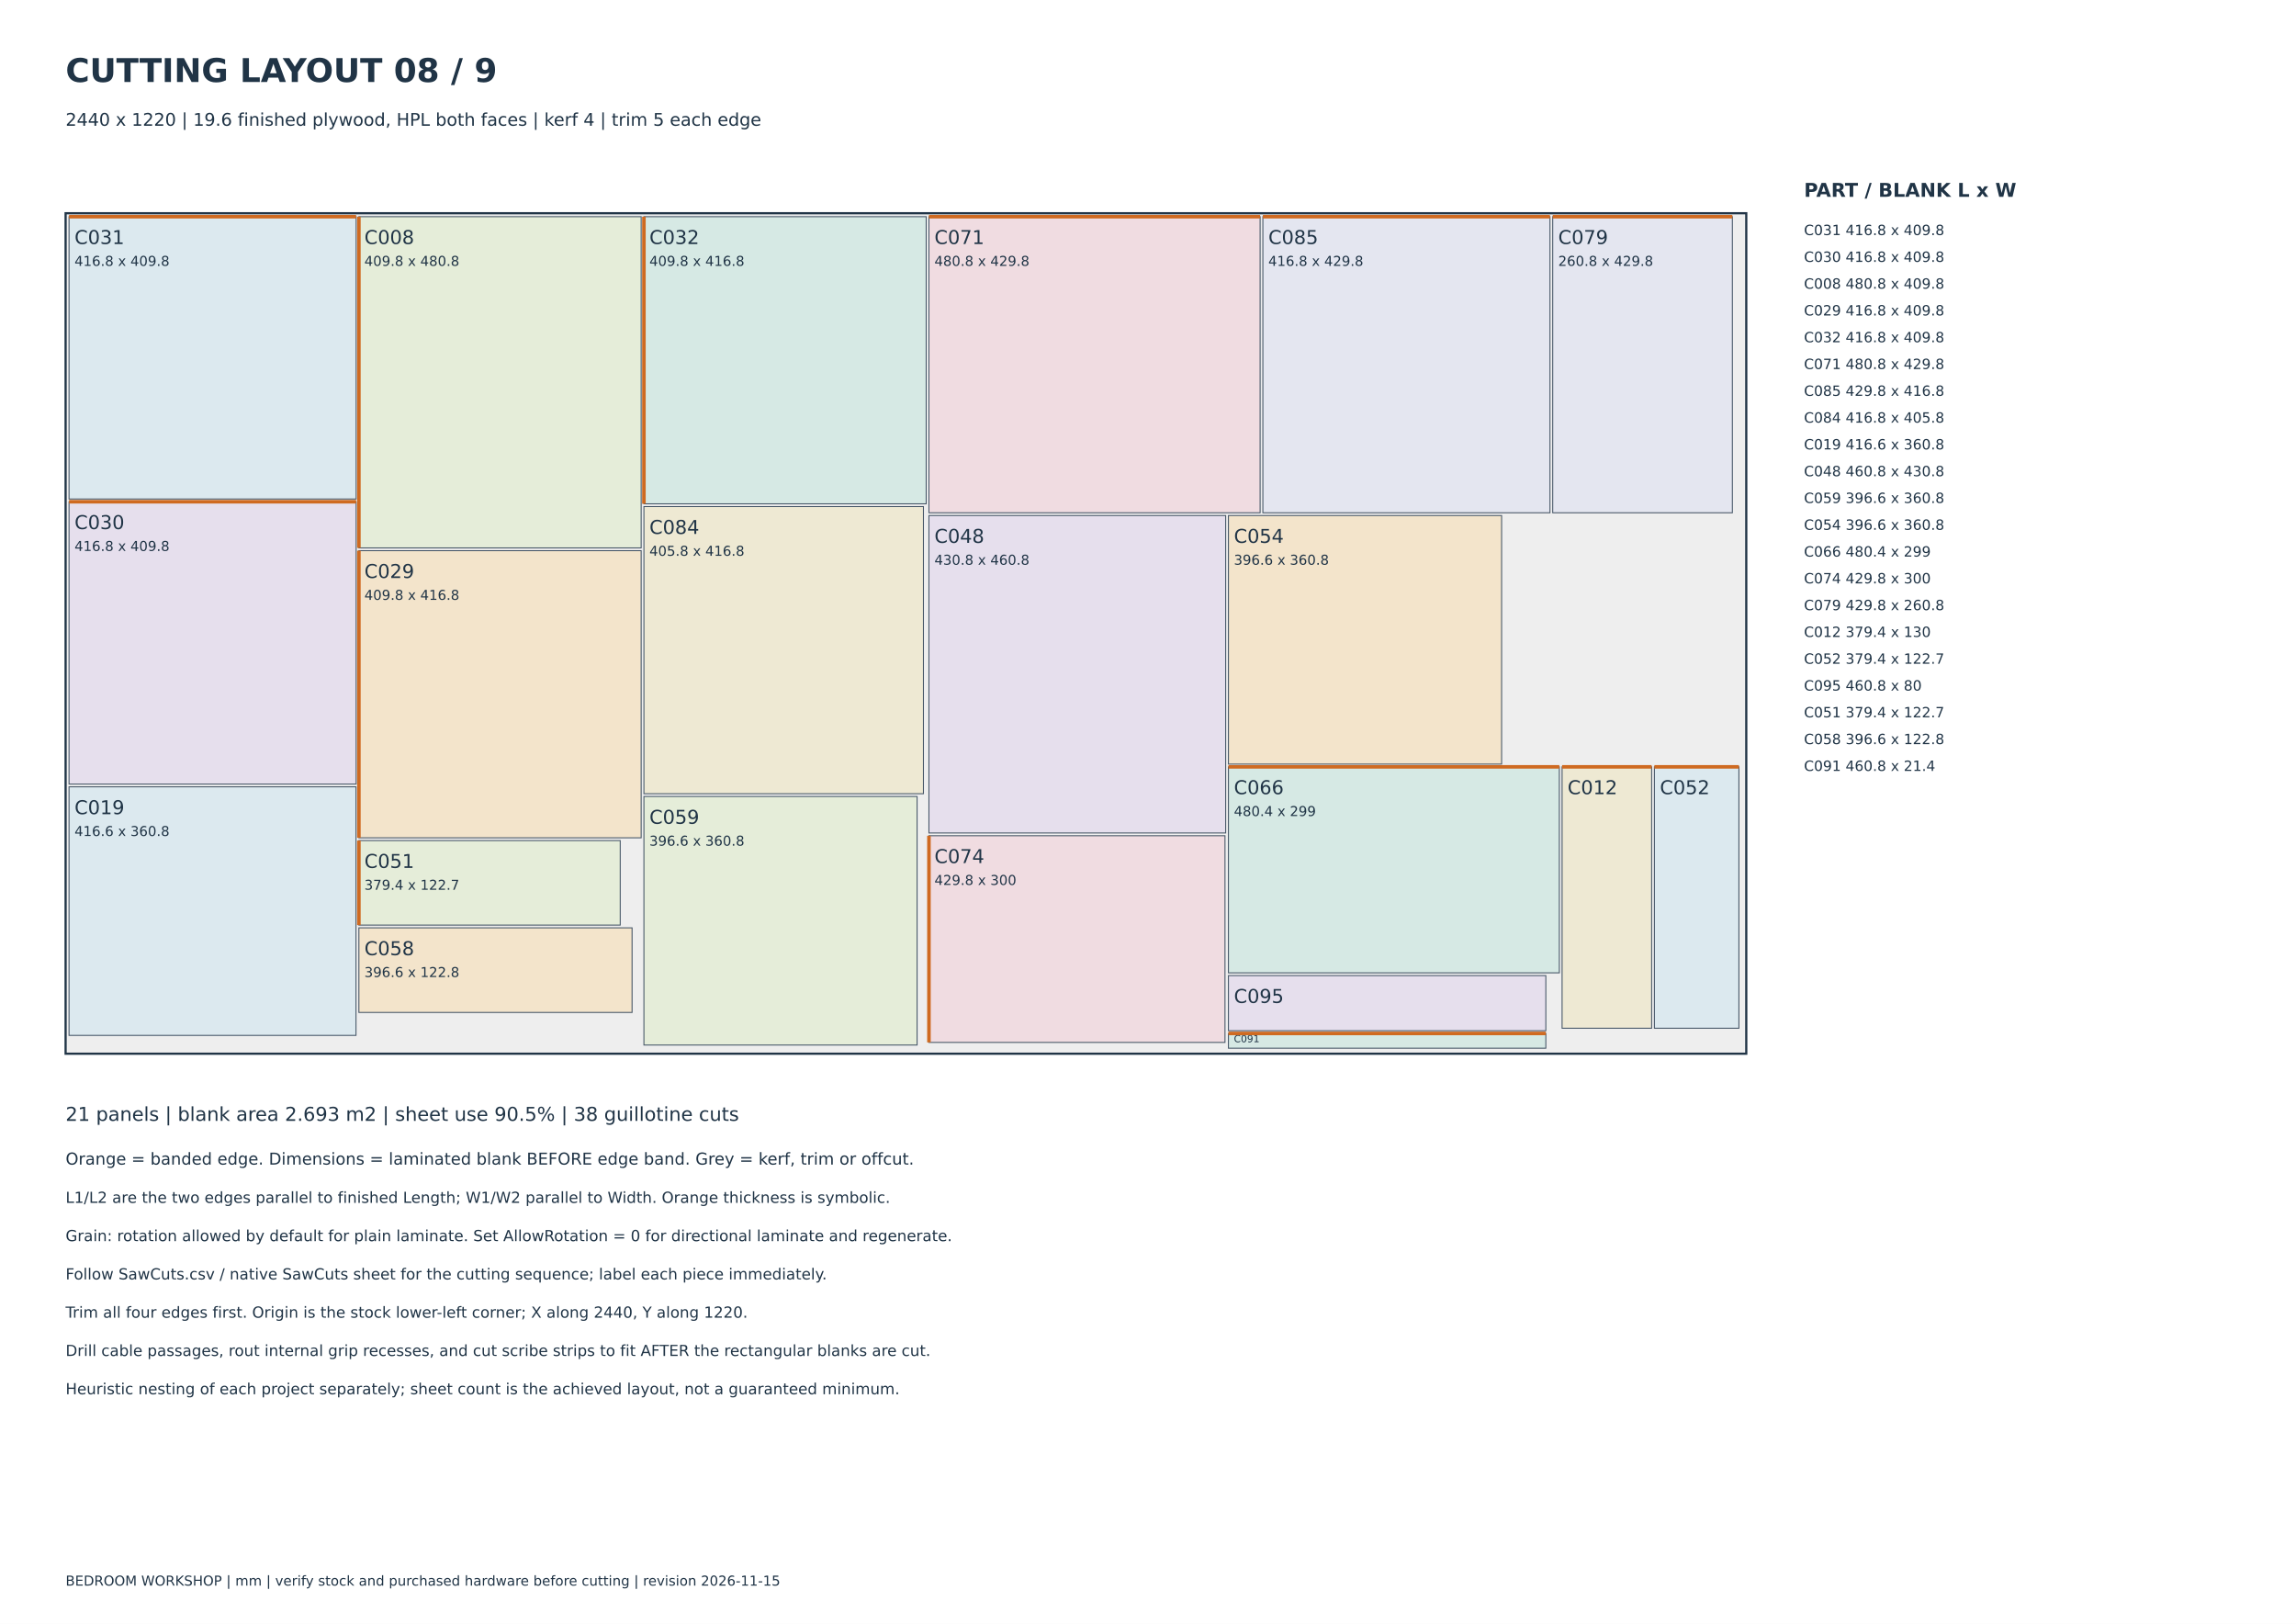
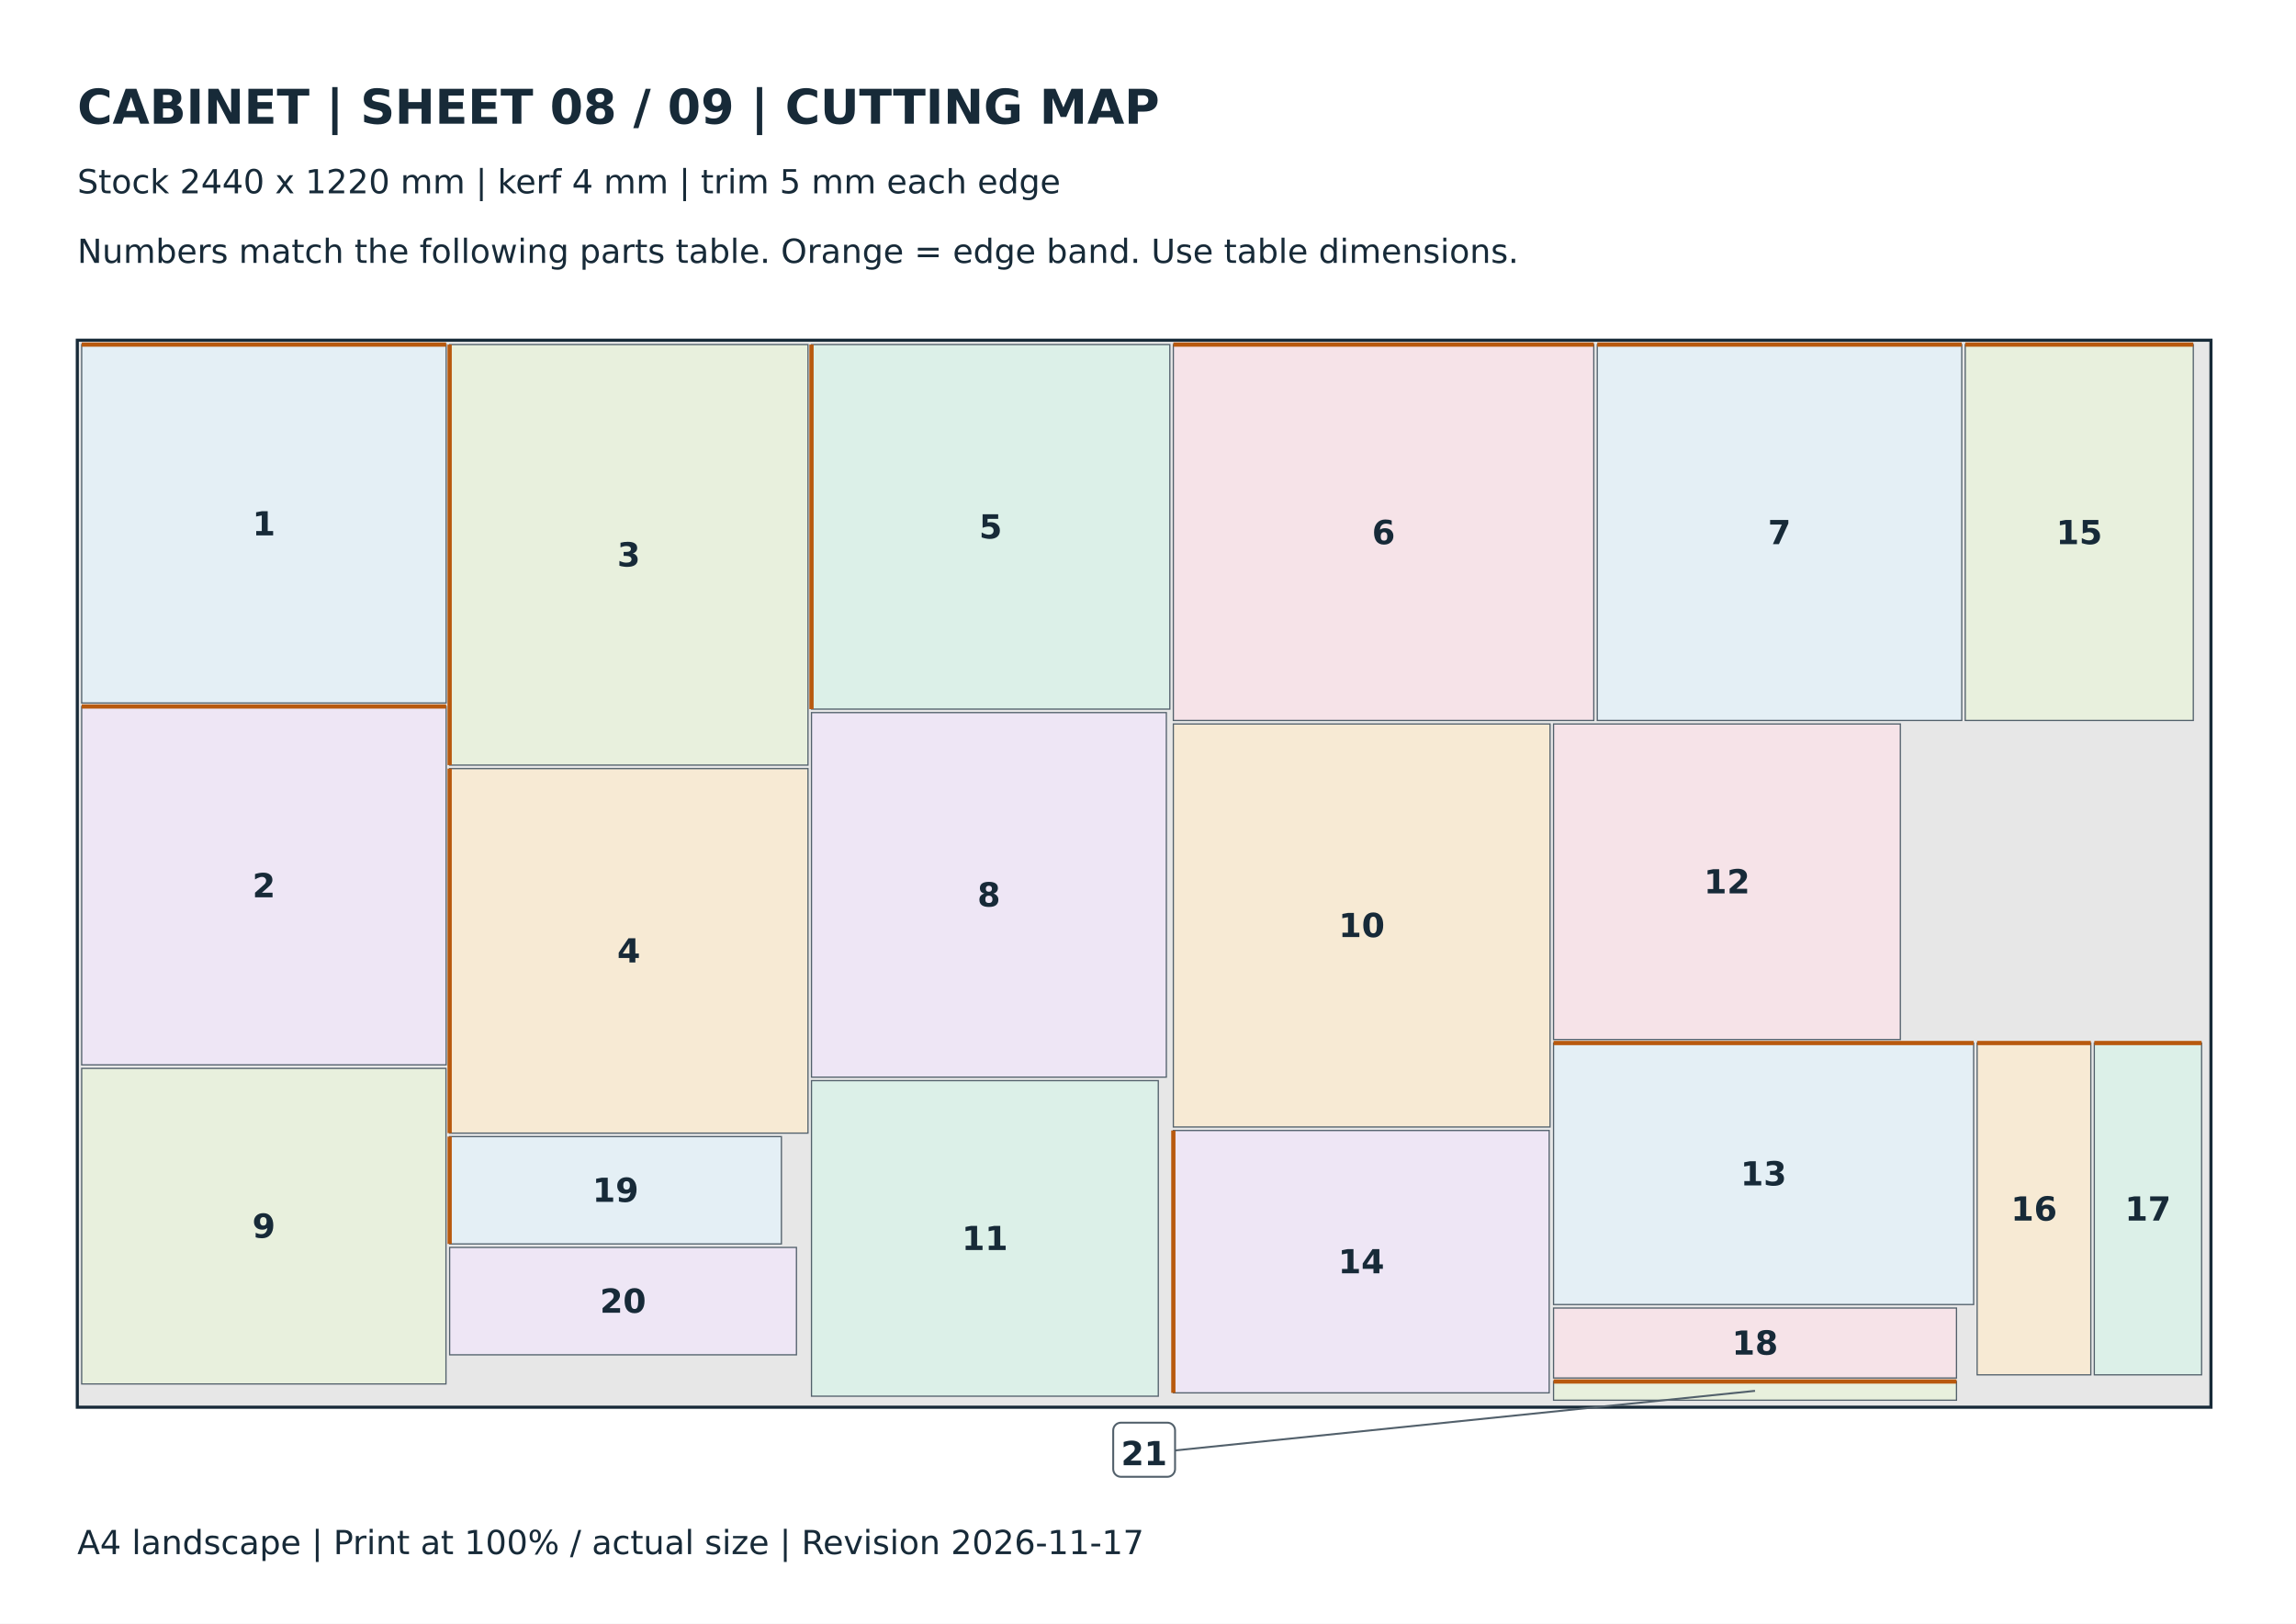
- <svg xmlns="http://www.w3.org/2000/svg" width="420mm" height="297mm" viewBox="0 0 420 297">
-   <rect width="420" height="297" fill="white" />
-   <style>text {font-family:DejaVu Sans,sans-serif;fill:#203446} .small{font-size:2.5px} .body{font-size:3.1px}</style>
-   <text x="12" y="15" font-size="6" font-weight="bold">CUTTING LAYOUT 08 / 9</text>
-   <text x="12" y="23" font-size="3.2">2440 x 1220 | 19.6 finished plywood, HPL both faces | kerf 4 | trim 5 each edge</text>
-   <text x="12" y="290" class="small">BEDROOM WORKSHOP | mm | verify stock and purchased hardware before cutting | revision 2026-11-15</text>
-   <rect x="12" y="39" width="307.44" height="153.72" fill="#eeeeee" stroke="#203446" stroke-width=".4" />
-   <rect x="12.63" y="39.63" width="52.517" height="51.635" fill="#dce9ef" stroke="#465667" stroke-width=".18" />
-   <text x="13.63" y="44.63" font-size="3.5">C031</text>
-   <text x="13.63" y="48.63" font-size="2.5">416.8 x 409.8</text>
-   <path d="M12.63 39.63 L65.147 39.63" stroke="#cf6a21" stroke-width=".65" />
-   <rect x="12.63" y="91.769" width="52.517" height="51.635" fill="#e6dfed" stroke="#465667" stroke-width=".18" />
-   <text x="13.63" y="96.769" font-size="3.5">C030</text>
-   <text x="13.63" y="100.769" font-size="2.5">416.8 x 409.8</text>
-   <path d="M12.63 91.769 L65.147 91.769" stroke="#cf6a21" stroke-width=".65" />
-   <rect x="65.651" y="39.63" width="51.635" height="60.581" fill="#e5edd9" stroke="#465667" stroke-width=".18" />
-   <text x="66.651" y="44.63" font-size="3.5">C008</text>
-   <text x="66.651" y="48.63" font-size="2.5">409.8 x 480.8</text>
-   <path d="M65.651 39.63 L65.651 100.211" stroke="#cf6a21" stroke-width=".65" />
-   <rect x="65.651" y="100.715" width="51.635" height="52.517" fill="#f3e4cb" stroke="#465667" stroke-width=".18" />
-   <text x="66.651" y="105.715" font-size="3.5">C029</text>
-   <text x="66.651" y="109.715" font-size="2.5">409.8 x 416.8</text>
-   <path d="M65.651 100.715 L65.651 153.232" stroke="#cf6a21" stroke-width=".65" />
-   <rect x="117.79" y="39.63" width="51.635" height="52.517" fill="#d6e9e4" stroke="#465667" stroke-width=".18" />
-   <text x="118.79" y="44.63" font-size="3.5">C032</text>
-   <text x="118.79" y="48.63" font-size="2.5">409.8 x 416.8</text>
-   <path d="M117.79 39.63 L117.79 92.147" stroke="#cf6a21" stroke-width=".65" />
-   <rect x="169.928" y="39.63" width="60.581" height="54.155" fill="#f0dce1" stroke="#465667" stroke-width=".18" />
-   <text x="170.928" y="44.63" font-size="3.5">C071</text>
-   <text x="170.928" y="48.63" font-size="2.5">480.8 x 429.8</text>
-   <path d="M169.928 39.63 L230.509 39.63" stroke="#cf6a21" stroke-width=".65" />
-   <rect x="231.013" y="39.63" width="52.517" height="54.155" fill="#e4e6f0" stroke="#465667" stroke-width=".18" />
-   <text x="232.013" y="44.63" font-size="3.5">C085</text>
-   <text x="232.013" y="48.63" font-size="2.5">416.8 x 429.8</text>
-   <path d="M231.013 39.63 L283.53 39.63" stroke="#cf6a21" stroke-width=".65" />
-   <rect x="117.79" y="92.651" width="51.131" height="52.517" fill="#eee9d3" stroke="#465667" stroke-width=".18" />
-   <text x="118.79" y="97.651" font-size="3.5">C084</text>
-   <text x="118.79" y="101.651" font-size="2.5">405.8 x 416.8</text>
-   <rect x="12.63" y="143.908" width="52.492" height="45.461" fill="#dce9ef" stroke="#465667" stroke-width=".18" />
-   <text x="13.63" y="148.908" font-size="3.5">C019</text>
-   <text x="13.63" y="152.908" font-size="2.5">416.6 x 360.8</text>
-   <rect x="169.928" y="94.289" width="54.281" height="58.061" fill="#e6dfed" stroke="#465667" stroke-width=".18" />
-   <text x="170.928" y="99.289" font-size="3.5">C048</text>
-   <text x="170.928" y="103.289" font-size="2.5">430.8 x 460.8</text>
-   <rect x="117.79" y="145.672" width="49.972" height="45.461" fill="#e5edd9" stroke="#465667" stroke-width=".18" />
-   <text x="118.79" y="150.672" font-size="3.5">C059</text>
-   <text x="118.79" y="154.672" font-size="2.5">396.6 x 360.8</text>
-   <rect x="224.713" y="94.289" width="49.972" height="45.461" fill="#f3e4cb" stroke="#465667" stroke-width=".18" />
-   <text x="225.713" y="99.289" font-size="3.5">C054</text>
-   <text x="225.713" y="103.289" font-size="2.5">396.6 x 360.8</text>
-   <rect x="224.713" y="140.254" width="60.53" height="37.674" fill="#d6e9e4" stroke="#465667" stroke-width=".18" />
-   <text x="225.713" y="145.254" font-size="3.5">C066</text>
-   <text x="225.713" y="149.254" font-size="2.5">480.4 x 299</text>
-   <path d="M224.713 140.254 L285.244 140.254" stroke="#cf6a21" stroke-width=".65" />
-   <rect x="169.928" y="152.854" width="54.155" height="37.8" fill="#f0dce1" stroke="#465667" stroke-width=".18" />
-   <text x="170.928" y="157.854" font-size="3.5">C074</text>
-   <text x="170.928" y="161.854" font-size="2.5">429.8 x 300</text>
-   <path d="M169.928 152.854 L169.928 190.654" stroke="#cf6a21" stroke-width=".65" />
-   <rect x="284.034" y="39.63" width="32.861" height="54.155" fill="#e4e6f0" stroke="#465667" stroke-width=".18" />
-   <text x="285.034" y="44.63" font-size="3.5">C079</text>
-   <text x="285.034" y="48.63" font-size="2.5">260.8 x 429.8</text>
-   <path d="M284.034 39.63 L316.895 39.63" stroke="#cf6a21" stroke-width=".65" />
-   <rect x="285.748" y="140.254" width="16.38" height="47.804" fill="#eee9d3" stroke="#465667" stroke-width=".18" />
-   <text x="286.748" y="145.254" font-size="3.5">C012</text>
-   <path d="M285.748 140.254 L302.128 140.254" stroke="#cf6a21" stroke-width=".65" />
-   <rect x="302.632" y="140.254" width="15.46" height="47.804" fill="#dce9ef" stroke="#465667" stroke-width=".18" />
-   <text x="303.632" y="145.254" font-size="3.5">C052</text>
-   <path d="M302.632 140.254 L318.092 140.254" stroke="#cf6a21" stroke-width=".65" />
-   <rect x="224.713" y="178.432" width="58.061" height="10.08" fill="#e6dfed" stroke="#465667" stroke-width=".18" />
-   <text x="225.713" y="183.432" font-size="3.5">C095</text>
-   <rect x="65.651" y="153.736" width="47.804" height="15.46" fill="#e5edd9" stroke="#465667" stroke-width=".18" />
-   <text x="66.651" y="158.736" font-size="3.5">C051</text>
-   <text x="66.651" y="162.736" font-size="2.5">379.4 x 122.7</text>
-   <path d="M65.651 153.736 L65.651 169.196" stroke="#cf6a21" stroke-width=".65" />
-   <rect x="65.651" y="169.7" width="49.972" height="15.473" fill="#f3e4cb" stroke="#465667" stroke-width=".18" />
-   <text x="66.651" y="174.7" font-size="3.5">C058</text>
-   <text x="66.651" y="178.7" font-size="2.5">396.6 x 122.8</text>
-   <rect x="224.713" y="189.016" width="58.061" height="2.696" fill="#d6e9e4" stroke="#465667" stroke-width=".18" />
-   <text x="225.713" y="190.616" font-size="1.8">C091</text>
-   <path d="M224.713 189.016 L282.774 189.016" stroke="#cf6a21" stroke-width=".65" />
-   <text x="12" y="205" font-size="3.5">21 panels | blank area 2.693 m2 | sheet use 90.5% | 38 guillotine cuts</text>
-   <text x="12" y="213" font-size="3">Orange = banded edge. Dimensions = laminated blank BEFORE edge band. Grey = kerf, trim or offcut.</text>
-   <text x="12" y="220" font-size="2.8">L1/L2 are the two edges parallel to finished Length; W1/W2 parallel to Width. Orange thickness is symbolic.</text>
-   <text x="12" y="227" font-size="2.8">Grain: rotation allowed by default for plain laminate. Set AllowRotation = 0 for directional laminate and regenerate.</text>
-   <text x="12" y="234" font-size="2.8">Follow SawCuts.csv / native SawCuts sheet for the cutting sequence; label each piece immediately.</text>
-   <text x="12" y="241" font-size="2.8">Trim all four edges first. Origin is the stock lower-left corner; X along 2440, Y along 1220.</text>
-   <text x="12" y="248" font-size="2.8">Drill cable passages, rout internal grip recesses, and cut scribe strips to fit AFTER the rectangular blanks are cut.</text>
-   <text x="12" y="255" font-size="2.8">Heuristic nesting of each project separately; sheet count is the achieved layout, not a guaranteed minimum.</text>
-   <text x="330" y="36" font-size="3.5" font-weight="bold">PART / BLANK L x W</text>
-   <text x="330" y="43.0" font-size="2.6">C031  416.8 x 409.8</text>
-   <text x="330" y="47.9" font-size="2.6">C030  416.8 x 409.8</text>
-   <text x="330" y="52.8" font-size="2.6">C008  480.8 x 409.8</text>
-   <text x="330" y="57.7" font-size="2.6">C029  416.8 x 409.8</text>
-   <text x="330" y="62.6" font-size="2.6">C032  416.8 x 409.8</text>
-   <text x="330" y="67.5" font-size="2.6">C071  480.8 x 429.8</text>
-   <text x="330" y="72.4" font-size="2.6">C085  429.8 x 416.8</text>
-   <text x="330" y="77.3" font-size="2.6">C084  416.8 x 405.8</text>
-   <text x="330" y="82.2" font-size="2.6">C019  416.6 x 360.8</text>
-   <text x="330" y="87.1" font-size="2.6">C048  460.8 x 430.8</text>
-   <text x="330" y="92.0" font-size="2.6">C059  396.6 x 360.8</text>
-   <text x="330" y="96.9" font-size="2.6">C054  396.6 x 360.8</text>
-   <text x="330" y="101.8" font-size="2.6">C066  480.4 x 299</text>
-   <text x="330" y="106.7" font-size="2.6">C074  429.8 x 300</text>
-   <text x="330" y="111.6" font-size="2.6">C079  429.8 x 260.8</text>
-   <text x="330" y="116.5" font-size="2.6">C012  379.4 x 130</text>
-   <text x="330" y="121.4" font-size="2.6">C052  379.4 x 122.7</text>
-   <text x="330" y="126.3" font-size="2.6">C095  460.8 x 80</text>
-   <text x="330" y="131.2" font-size="2.6">C051  379.4 x 122.7</text>
-   <text x="330" y="136.1" font-size="2.6">C058  396.6 x 122.8</text>
-   <text x="330" y="141.0" font-size="2.6">C091  460.8 x 21.4</text>
+ <svg xmlns="http://www.w3.org/2000/svg" width="297mm" height="210mm" viewBox="0 0 297 210">
+   <rect width="297" height="210" fill="white" />
+   <style>text {font-family:DejaVu Sans,sans-serif;fill:#172a38}</style>
+   <text x="10" y="16" font-size="6.2" font-weight="bold">CABINET | SHEET 08 / 09 | CUTTING MAP</text>
+   <text x="10" y="25" font-size="4.3">Stock 2440 x 1220 mm | kerf 4 mm | trim 5 mm each edge</text>
+   <text x="10" y="201" font-size="4.3">A4 landscape | Print at 100% / actual size | Revision 2026-11-17</text>
+   <text x="10" y="34" font-size="4.3">Numbers match the following parts table. Orange = edge band. Use table dimensions.</text>
+   <rect x="10" y="44" width="276.0" height="138.0" fill="#e7e7e7" stroke="#172a38" stroke-width=".4" />
+   <rect x="10.566" y="44.566" width="47.146" height="46.354" fill="#e4eff5" stroke="#52606b" stroke-width=".16" />
+   <path d="M10.566 44.566 L57.712 44.566" stroke="#b8590e" stroke-width=".55" />
+   <text x="34.139" y="69.243" font-size="4.3" text-anchor="middle" font-weight="bold">1</text>
+   <rect x="10.566" y="91.372" width="47.146" height="46.354" fill="#eee6f5" stroke="#52606b" stroke-width=".16" />
+   <path d="M10.566 91.372 L57.712 91.372" stroke="#b8590e" stroke-width=".55" />
+   <text x="34.139" y="116.05" font-size="4.3" text-anchor="middle" font-weight="bold">2</text>
+   <rect x="58.164" y="44.566" width="46.354" height="54.386" fill="#e8f0dd" stroke="#52606b" stroke-width=".16" />
+   <path d="M58.164 44.566 L58.164 98.951" stroke="#b8590e" stroke-width=".55" />
+   <text x="81.341" y="73.258" font-size="4.3" text-anchor="middle" font-weight="bold">3</text>
+   <rect x="58.164" y="99.404" width="46.354" height="47.146" fill="#f7ead4" stroke="#52606b" stroke-width=".16" />
+   <path d="M58.164 99.404 L58.164 146.55" stroke="#b8590e" stroke-width=".55" />
+   <text x="81.341" y="124.477" font-size="4.3" text-anchor="middle" font-weight="bold">4</text>
+   <rect x="104.971" y="44.566" width="46.354" height="47.146" fill="#dcf0e8" stroke="#52606b" stroke-width=".16" />
+   <path d="M104.971 44.566 L104.971 91.712" stroke="#b8590e" stroke-width=".55" />
+   <text x="128.148" y="69.639" font-size="4.3" text-anchor="middle" font-weight="bold">5</text>
+   <rect x="151.778" y="44.566" width="54.386" height="48.617" fill="#f6e3e8" stroke="#52606b" stroke-width=".16" />
+   <path d="M151.778 44.566 L206.164 44.566" stroke="#b8590e" stroke-width=".55" />
+   <text x="178.971" y="70.374" font-size="4.3" text-anchor="middle" font-weight="bold">6</text>
+   <rect x="206.616" y="44.566" width="47.146" height="48.617" fill="#e4eff5" stroke="#52606b" stroke-width=".16" />
+   <path d="M206.616 44.566 L253.762 44.566" stroke="#b8590e" stroke-width=".55" />
+   <text x="230.189" y="70.374" font-size="4.3" text-anchor="middle" font-weight="bold">7</text>
+   <rect x="104.971" y="92.164" width="45.902" height="47.146" fill="#eee6f5" stroke="#52606b" stroke-width=".16" />
+   <text x="127.922" y="117.237" font-size="4.3" text-anchor="middle" font-weight="bold">8</text>
+   <rect x="10.566" y="138.179" width="47.124" height="40.812" fill="#e8f0dd" stroke="#52606b" stroke-width=".16" />
+   <text x="34.127" y="160.085" font-size="4.3" text-anchor="middle" font-weight="bold">9</text>
+   <rect x="151.778" y="93.635" width="48.73" height="52.123" fill="#f7ead4" stroke="#52606b" stroke-width=".16" />
+   <text x="176.143" y="121.196" font-size="4.3" text-anchor="middle" font-weight="bold">10</text>
+   <rect x="104.971" y="139.763" width="44.861" height="40.812" fill="#dcf0e8" stroke="#52606b" stroke-width=".16" />
+   <text x="127.402" y="161.669" font-size="4.3" text-anchor="middle" font-weight="bold">11</text>
+   <rect x="200.96" y="93.635" width="44.861" height="40.812" fill="#f6e3e8" stroke="#52606b" stroke-width=".16" />
+   <text x="223.391" y="115.541" font-size="4.3" text-anchor="middle" font-weight="bold">12</text>
+   <rect x="200.96" y="134.899" width="54.34" height="33.821" fill="#e4eff5" stroke="#52606b" stroke-width=".16" />
+   <path d="M200.96 134.899 L255.301 134.899" stroke="#b8590e" stroke-width=".55" />
+   <text x="228.13" y="153.31" font-size="4.3" text-anchor="middle" font-weight="bold">13</text>
+   <rect x="151.778" y="146.21" width="48.617" height="33.934" fill="#eee6f5" stroke="#52606b" stroke-width=".16" />
+   <path d="M151.778 146.21 L151.778 180.145" stroke="#b8590e" stroke-width=".55" />
+   <text x="176.086" y="164.678" font-size="4.3" text-anchor="middle" font-weight="bold">14</text>
+   <rect x="254.215" y="44.566" width="29.5" height="48.617" fill="#e8f0dd" stroke="#52606b" stroke-width=".16" />
+   <path d="M254.215 44.566 L283.715 44.566" stroke="#b8590e" stroke-width=".55" />
+   <text x="268.965" y="70.374" font-size="4.3" text-anchor="middle" font-weight="bold">15</text>
+   <rect x="255.753" y="134.899" width="14.705" height="42.916" fill="#f7ead4" stroke="#52606b" stroke-width=".16" />
+   <path d="M255.753 134.899 L270.458 134.899" stroke="#b8590e" stroke-width=".55" />
+   <text x="263.106" y="157.857" font-size="4.3" text-anchor="middle" font-weight="bold">16</text>
+   <rect x="270.91" y="134.899" width="13.879" height="42.916" fill="#dcf0e8" stroke="#52606b" stroke-width=".16" />
+   <path d="M270.91 134.899 L284.79 134.899" stroke="#b8590e" stroke-width=".55" />
+   <text x="277.85" y="157.857" font-size="4.3" text-anchor="middle" font-weight="bold">17</text>
+   <rect x="200.96" y="169.173" width="52.123" height="9.049" fill="#f6e3e8" stroke="#52606b" stroke-width=".16" />
+   <text x="227.022" y="175.197" font-size="4.3" text-anchor="middle" font-weight="bold">18</text>
+   <rect x="58.164" y="147.002" width="42.916" height="13.879" fill="#e4eff5" stroke="#52606b" stroke-width=".16" />
+   <path d="M58.164 147.002 L58.164 160.881" stroke="#b8590e" stroke-width=".55" />
+   <text x="79.622" y="155.442" font-size="4.3" text-anchor="middle" font-weight="bold">19</text>
+   <rect x="58.164" y="161.334" width="44.861" height="13.89" fill="#eee6f5" stroke="#52606b" stroke-width=".16" />
+   <text x="80.595" y="169.779" font-size="4.3" text-anchor="middle" font-weight="bold">20</text>
+   <rect x="200.96" y="178.674" width="52.123" height="2.421" fill="#e8f0dd" stroke="#52606b" stroke-width=".16" />
+   <path d="M200.96 178.674 L253.084 178.674" stroke="#b8590e" stroke-width=".55" />
+   <path d="M227.022 179.885 L148.0 188" fill="none" stroke="#52606b" stroke-width=".25" />
+   <rect x="144.0" y="184" width="8" height="7" rx="1" fill="white" stroke="#52606b" stroke-width=".25" />
+   <text x="148" y="189.5" font-size="4.3" text-anchor="middle" font-weight="bold">21</text>
</svg>
